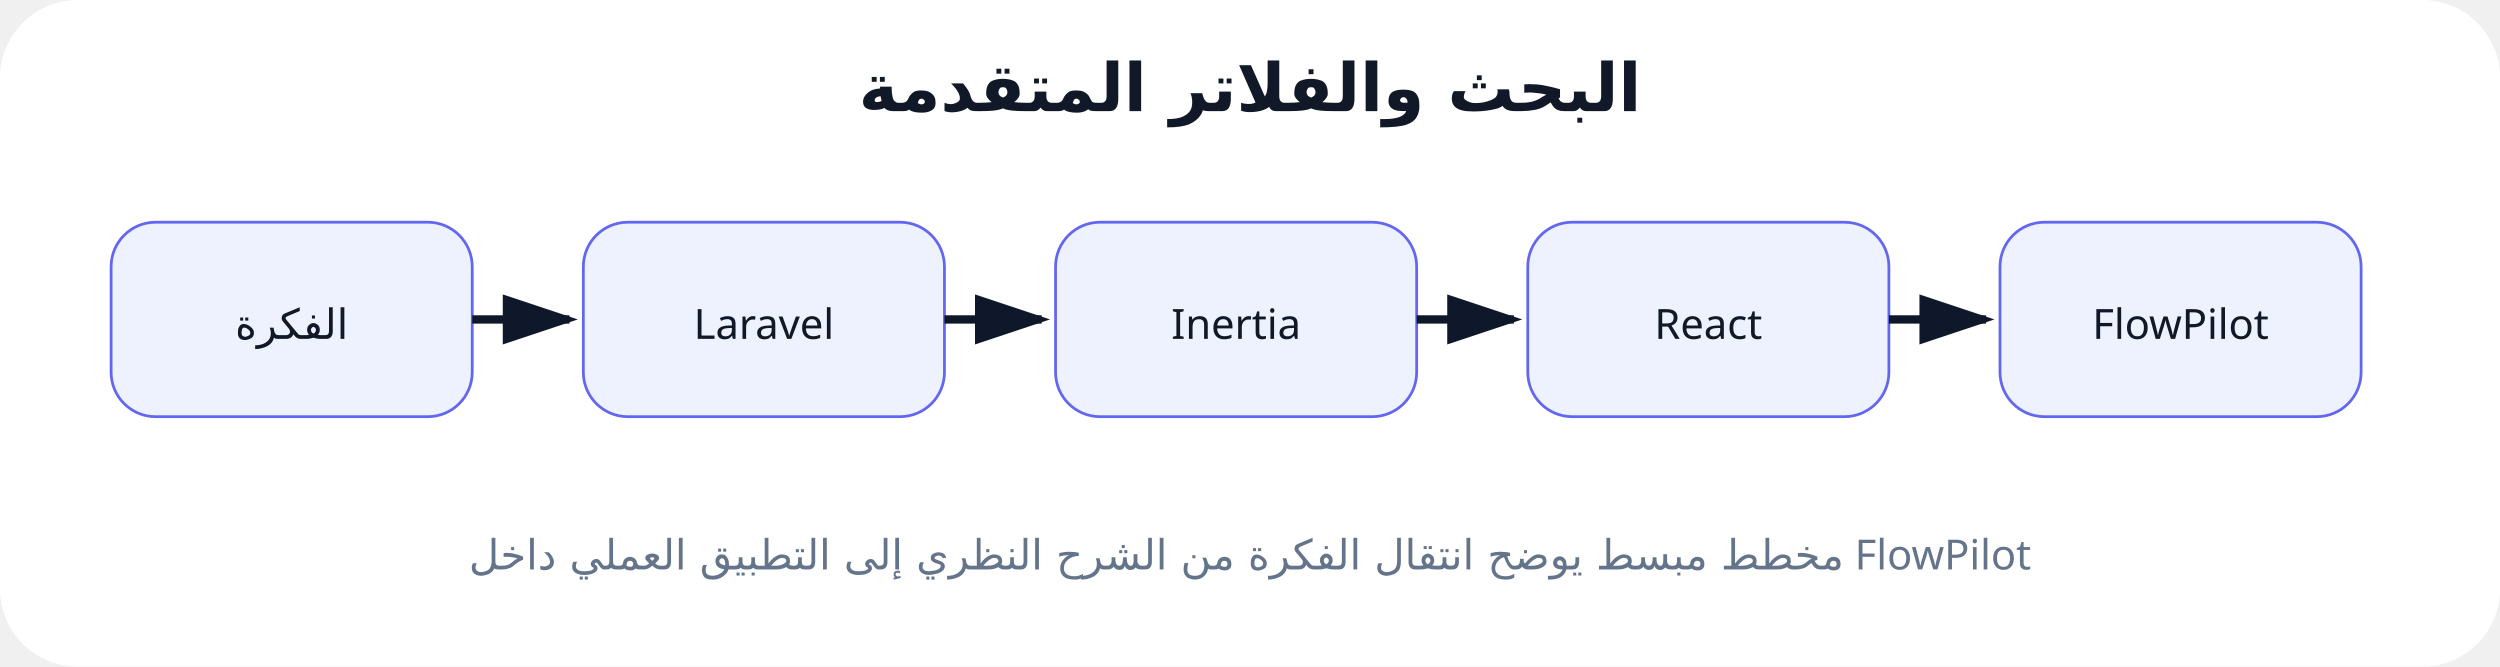
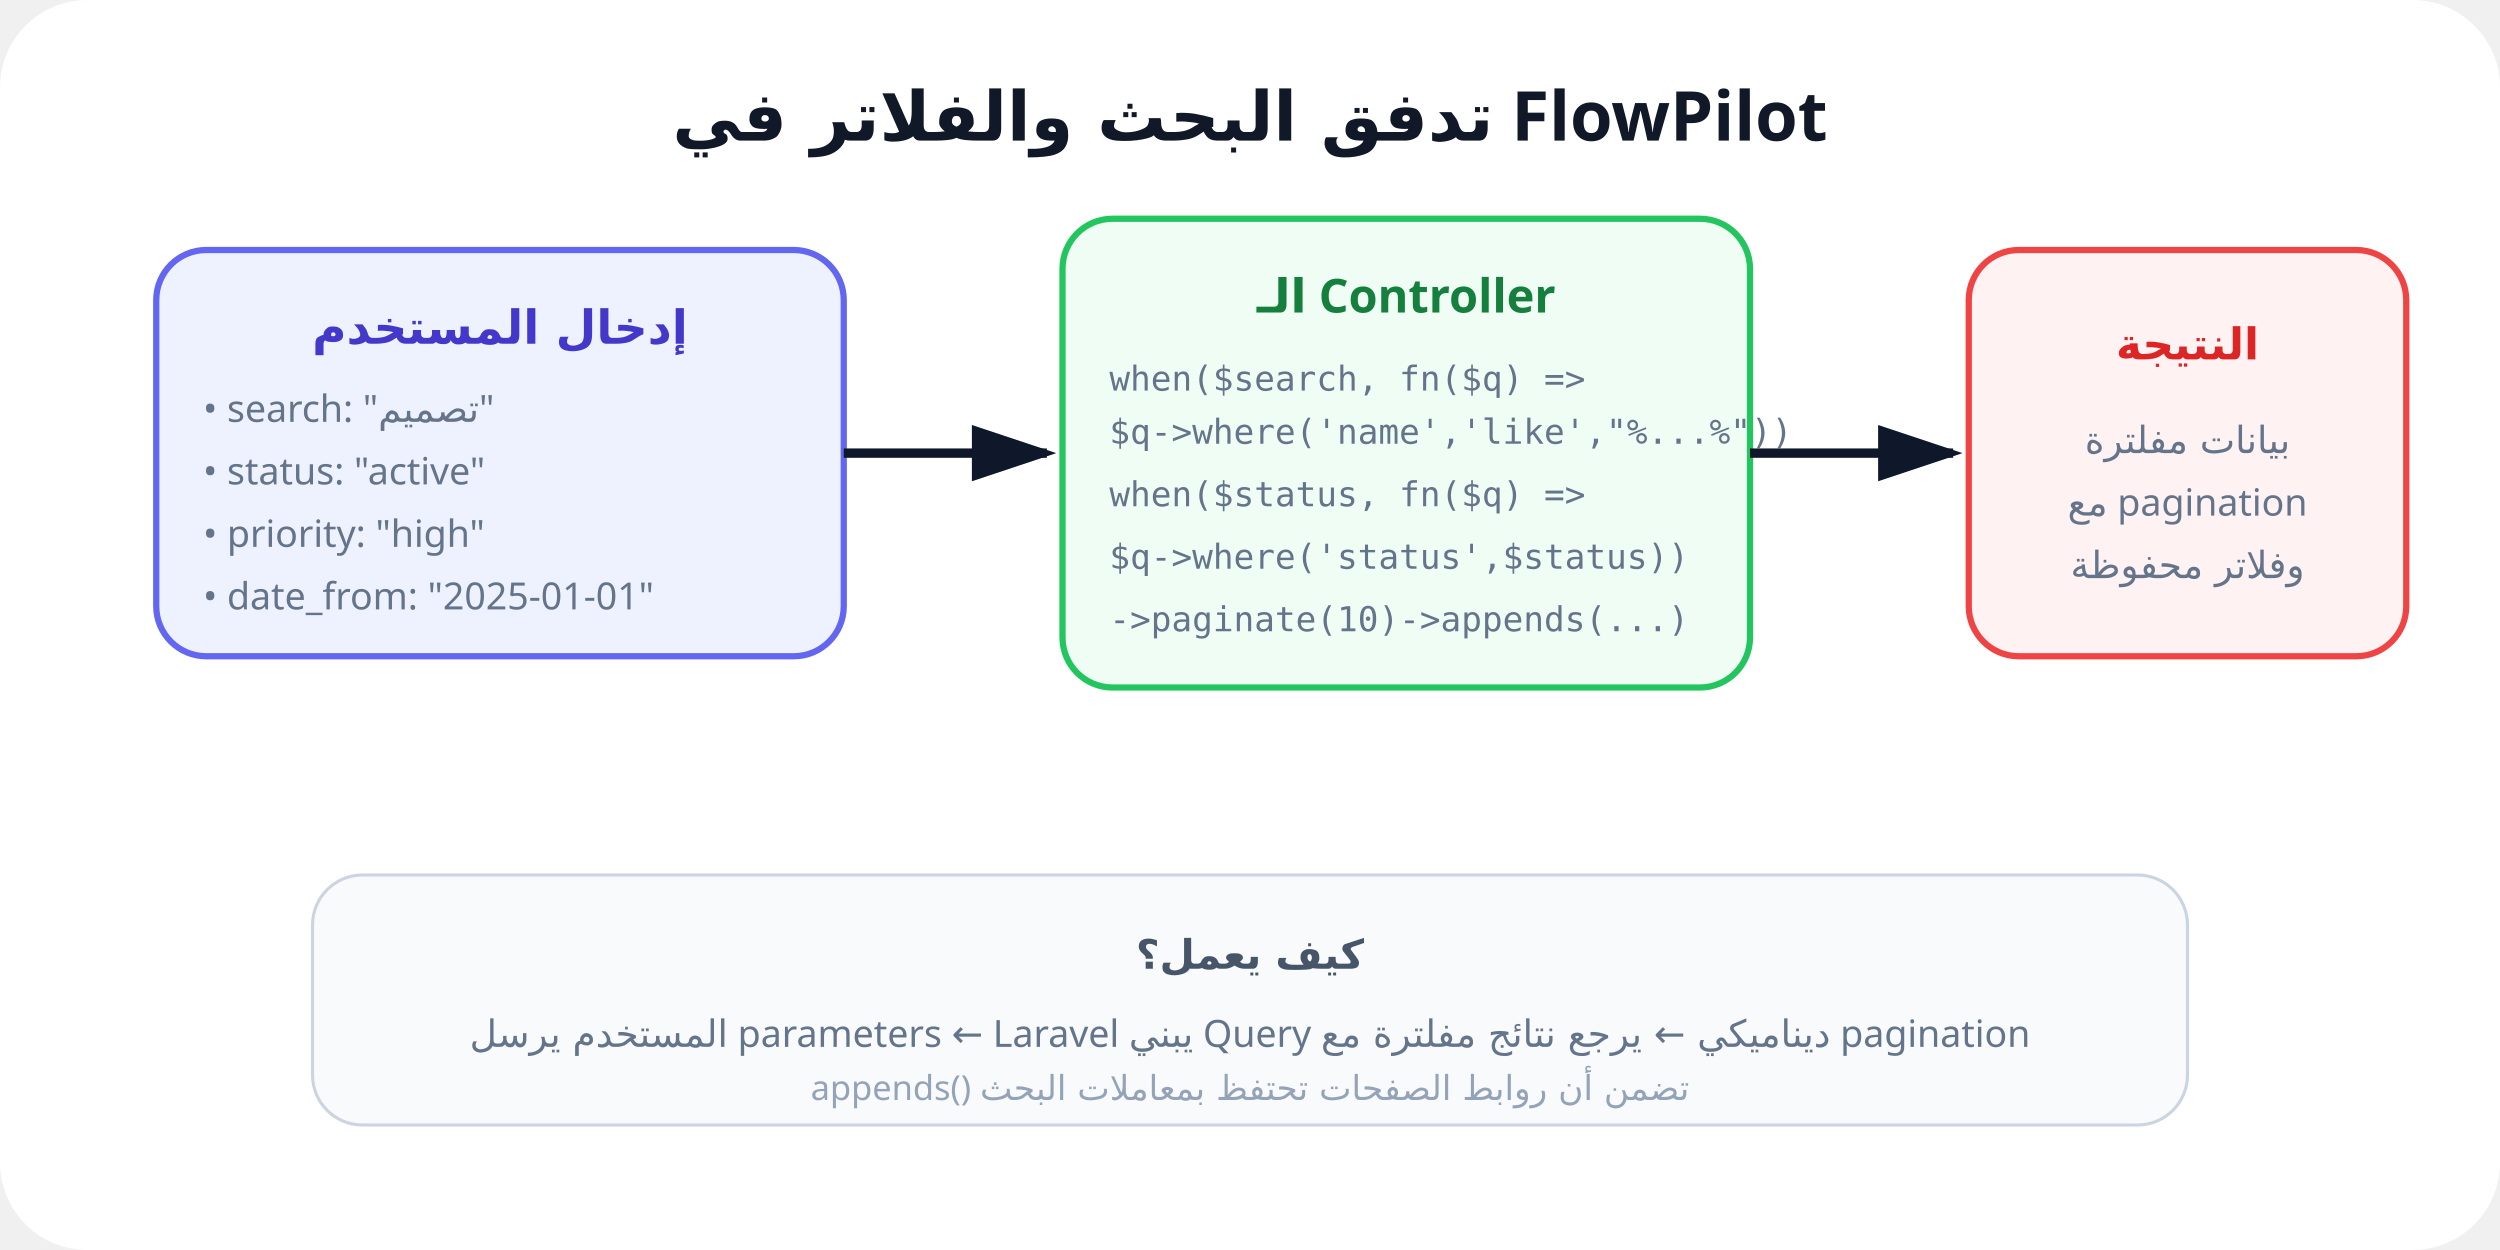
- <svg xmlns="http://www.w3.org/2000/svg" width="900" height="240" viewBox="0 0 900 240">
+ <svg xmlns="http://www.w3.org/2000/svg" width="800" height="400" viewBox="0 0 800 400">
+   <rect width="800" height="400" rx="28" fill="#ffffff" />
+   <text x="400" y="45" text-anchor="middle" font-size="22" font-weight="700" font-family="Tajawal, sans-serif" fill="#111827">تدفق البحث والفلاتر في FlowPilot</text>
+   <rect x="50" y="80" width="220" height="130" rx="16" fill="#eef2ff" stroke="#6366f1" stroke-width="2" />
+   <text x="160" y="110" text-anchor="middle" font-size="15" font-weight="700" font-family="Tajawal, sans-serif" fill="#4338ca">إدخال المستخدم</text>
+   <text x="65" y="135" font-size="12" font-family="Tajawal, sans-serif" fill="#64748b">• search: "تصميم"</text>
+   <text x="65" y="155" font-size="12" font-family="Tajawal, sans-serif" fill="#64748b">• status: "active"</text>
+   <text x="65" y="175" font-size="12" font-family="Tajawal, sans-serif" fill="#64748b">• priority: "high"</text>
+   <text x="65" y="195" font-size="12" font-family="Tajawal, sans-serif" fill="#64748b">• date_from: "2025-01-01"</text>
+   <path d="M 270 145 L 335 145" stroke="#0f172a" stroke-width="3" marker-end="url(#arrow)" />
+   <rect x="340" y="70" width="220" height="150" rx="16" fill="#f0fdf4" stroke="#22c55e" stroke-width="2" />
+   <text x="450" y="100" text-anchor="middle" font-size="15" font-weight="700" font-family="Tajawal, sans-serif" fill="#15803d">الـ Controller</text>
+   <text x="355" y="125" font-size="11" font-family="Consolas, monospace" fill="#64748b">when($search, fn($q) =&gt;</text>
+   <text x="355" y="142" font-size="11" font-family="Consolas, monospace" fill="#64748b">  $q-&gt;where('name','like',"%...%"))</text>
+   <text x="355" y="162" font-size="11" font-family="Consolas, monospace" fill="#64748b">when($status, fn($q) =&gt;</text>
+   <text x="355" y="182" font-size="11" font-family="Consolas, monospace" fill="#64748b">  $q-&gt;where('status',$status))</text>
+   <text x="355" y="202" font-size="11" font-family="Consolas, monospace" fill="#64748b">-&gt;paginate(10)-&gt;appends(...)</text>
+   <path d="M 560 145 L 625 145" stroke="#0f172a" stroke-width="3" marker-end="url(#arrow)" />
+   <rect x="630" y="80" width="140" height="130" rx="16" fill="#fef2f2" stroke="#ef4444" stroke-width="2" />
+   <text x="700" y="115" text-anchor="middle" font-size="14" font-weight="700" font-family="Tajawal, sans-serif" fill="#dc2626">النتيجة</text>
+   <text x="700" y="145" text-anchor="middle" font-size="12" font-family="Tajawal, sans-serif" fill="#64748b">بيانات مفلترة</text>
+   <text x="700" y="165" text-anchor="middle" font-size="12" font-family="Tajawal, sans-serif" fill="#64748b">مع pagination</text>
+   <text x="700" y="185" text-anchor="middle" font-size="12" font-family="Tajawal, sans-serif" fill="#64748b">وفلاتر محفوظة</text>
+   <rect x="100" y="280" width="600" height="80" rx="16" fill="#f8fafc" stroke="#cbd5e1" stroke-width="1" />
+   <text x="400" y="310" text-anchor="middle" font-size="13" font-weight="700" font-family="Tajawal, sans-serif" fill="#475569">كيف يعمل؟</text>
+   <text x="400" y="335" text-anchor="middle" font-size="12" font-family="Tajawal, sans-serif" fill="#64748b">المستخدم يرسل parameters ← Laravel يبني Query ديناميكي ← يرجع نتائج مفلترة مع pagination</text>
+   <text x="400" y="352" text-anchor="middle" font-size="11" font-family="Tajawal, sans-serif" fill="#94a3b8">appends() تضمن أن روابط الصفحات تحتفظ بمعاملات البحث</text>
  <defs>
-     <marker id="a" markerWidth="10" markerHeight="10" refX="8" refY="3" orient="auto">
+     <marker id="arrow" markerWidth="10" markerHeight="10" refX="8" refY="3" orient="auto">
      <path d="M0,0 L0,6 L9,3 z" fill="#0f172a" />
    </marker>
  </defs>
-   <rect width="900" height="240" rx="28" fill="#ffffff" />
-   <text x="450" y="40" text-anchor="middle" font-size="24" font-weight="700" font-family="Tahoma" fill="#111827">البحث والفلاتر المتقدمة</text>
-   <rect x="40" y="80" width="130" height="70" rx="16" fill="#eef2ff" stroke="#6366f1" />
-   <text x="105" y="122" text-anchor="middle" font-size="15" font-family="Tahoma" fill="#111827">الفكرة</text>
-   <rect x="210" y="80" width="130" height="70" rx="16" fill="#eef2ff" stroke="#6366f1" />
-   <text x="275" y="122" text-anchor="middle" font-size="15" font-family="Tahoma" fill="#111827">Laravel</text>
-   <rect x="380" y="80" width="130" height="70" rx="16" fill="#eef2ff" stroke="#6366f1" />
-   <text x="445" y="122" text-anchor="middle" font-size="15" font-family="Tahoma" fill="#111827">Inertia</text>
-   <rect x="550" y="80" width="130" height="70" rx="16" fill="#eef2ff" stroke="#6366f1" />
-   <text x="615" y="122" text-anchor="middle" font-size="15" font-family="Tahoma" fill="#111827">React</text>
-   <rect x="720" y="80" width="130" height="70" rx="16" fill="#eef2ff" stroke="#6366f1" />
-   <text x="785" y="122" text-anchor="middle" font-size="15" font-family="Tahoma" fill="#111827">FlowPilot</text>
-   <path d="M 170 115 L 205 115" stroke="#0f172a" stroke-width="3" marker-end="url(#a)" />
-   <path d="M 340 115 L 375 115" stroke="#0f172a" stroke-width="3" marker-end="url(#a)" />
-   <path d="M 510 115 L 545 115" stroke="#0f172a" stroke-width="3" marker-end="url(#a)" />
-   <path d="M 680 115 L 715 115" stroke="#0f172a" stroke-width="3" marker-end="url(#a)" />
-   <text x="450" y="205" text-anchor="middle" font-size="15" font-family="Tahoma" fill="#64748b">مخطط مبسط يوضح انتقال الفكرة من الشرح النظري إلى التطبيق العملي داخل FlowPilot</text>
</svg>
